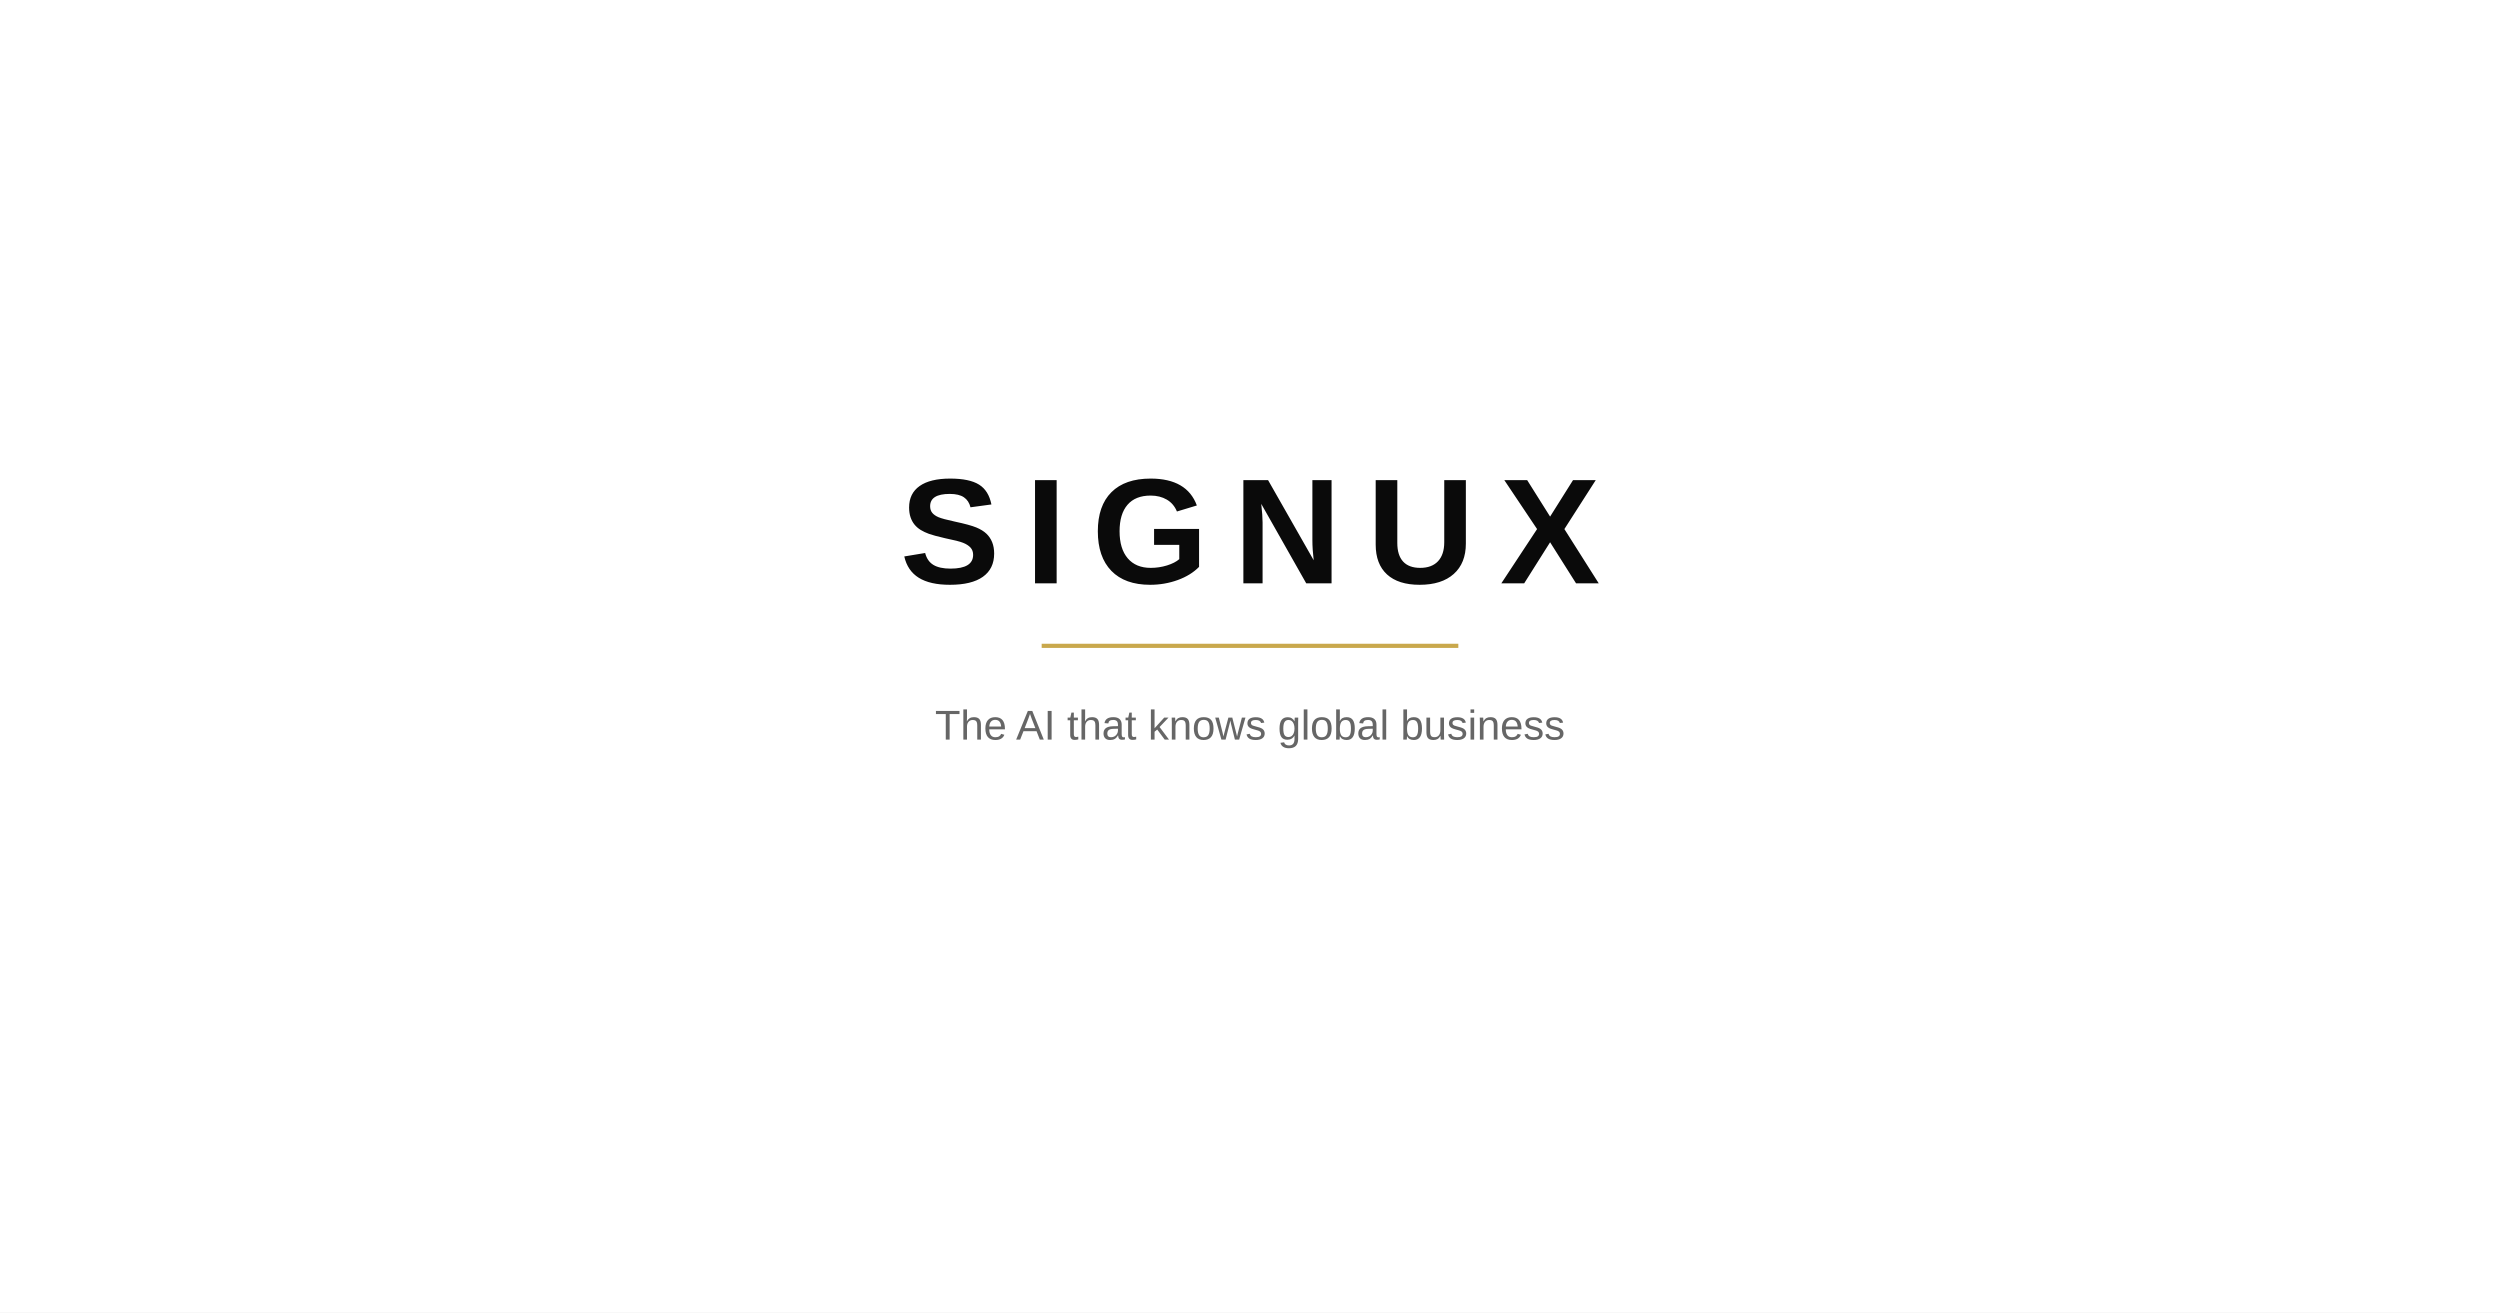
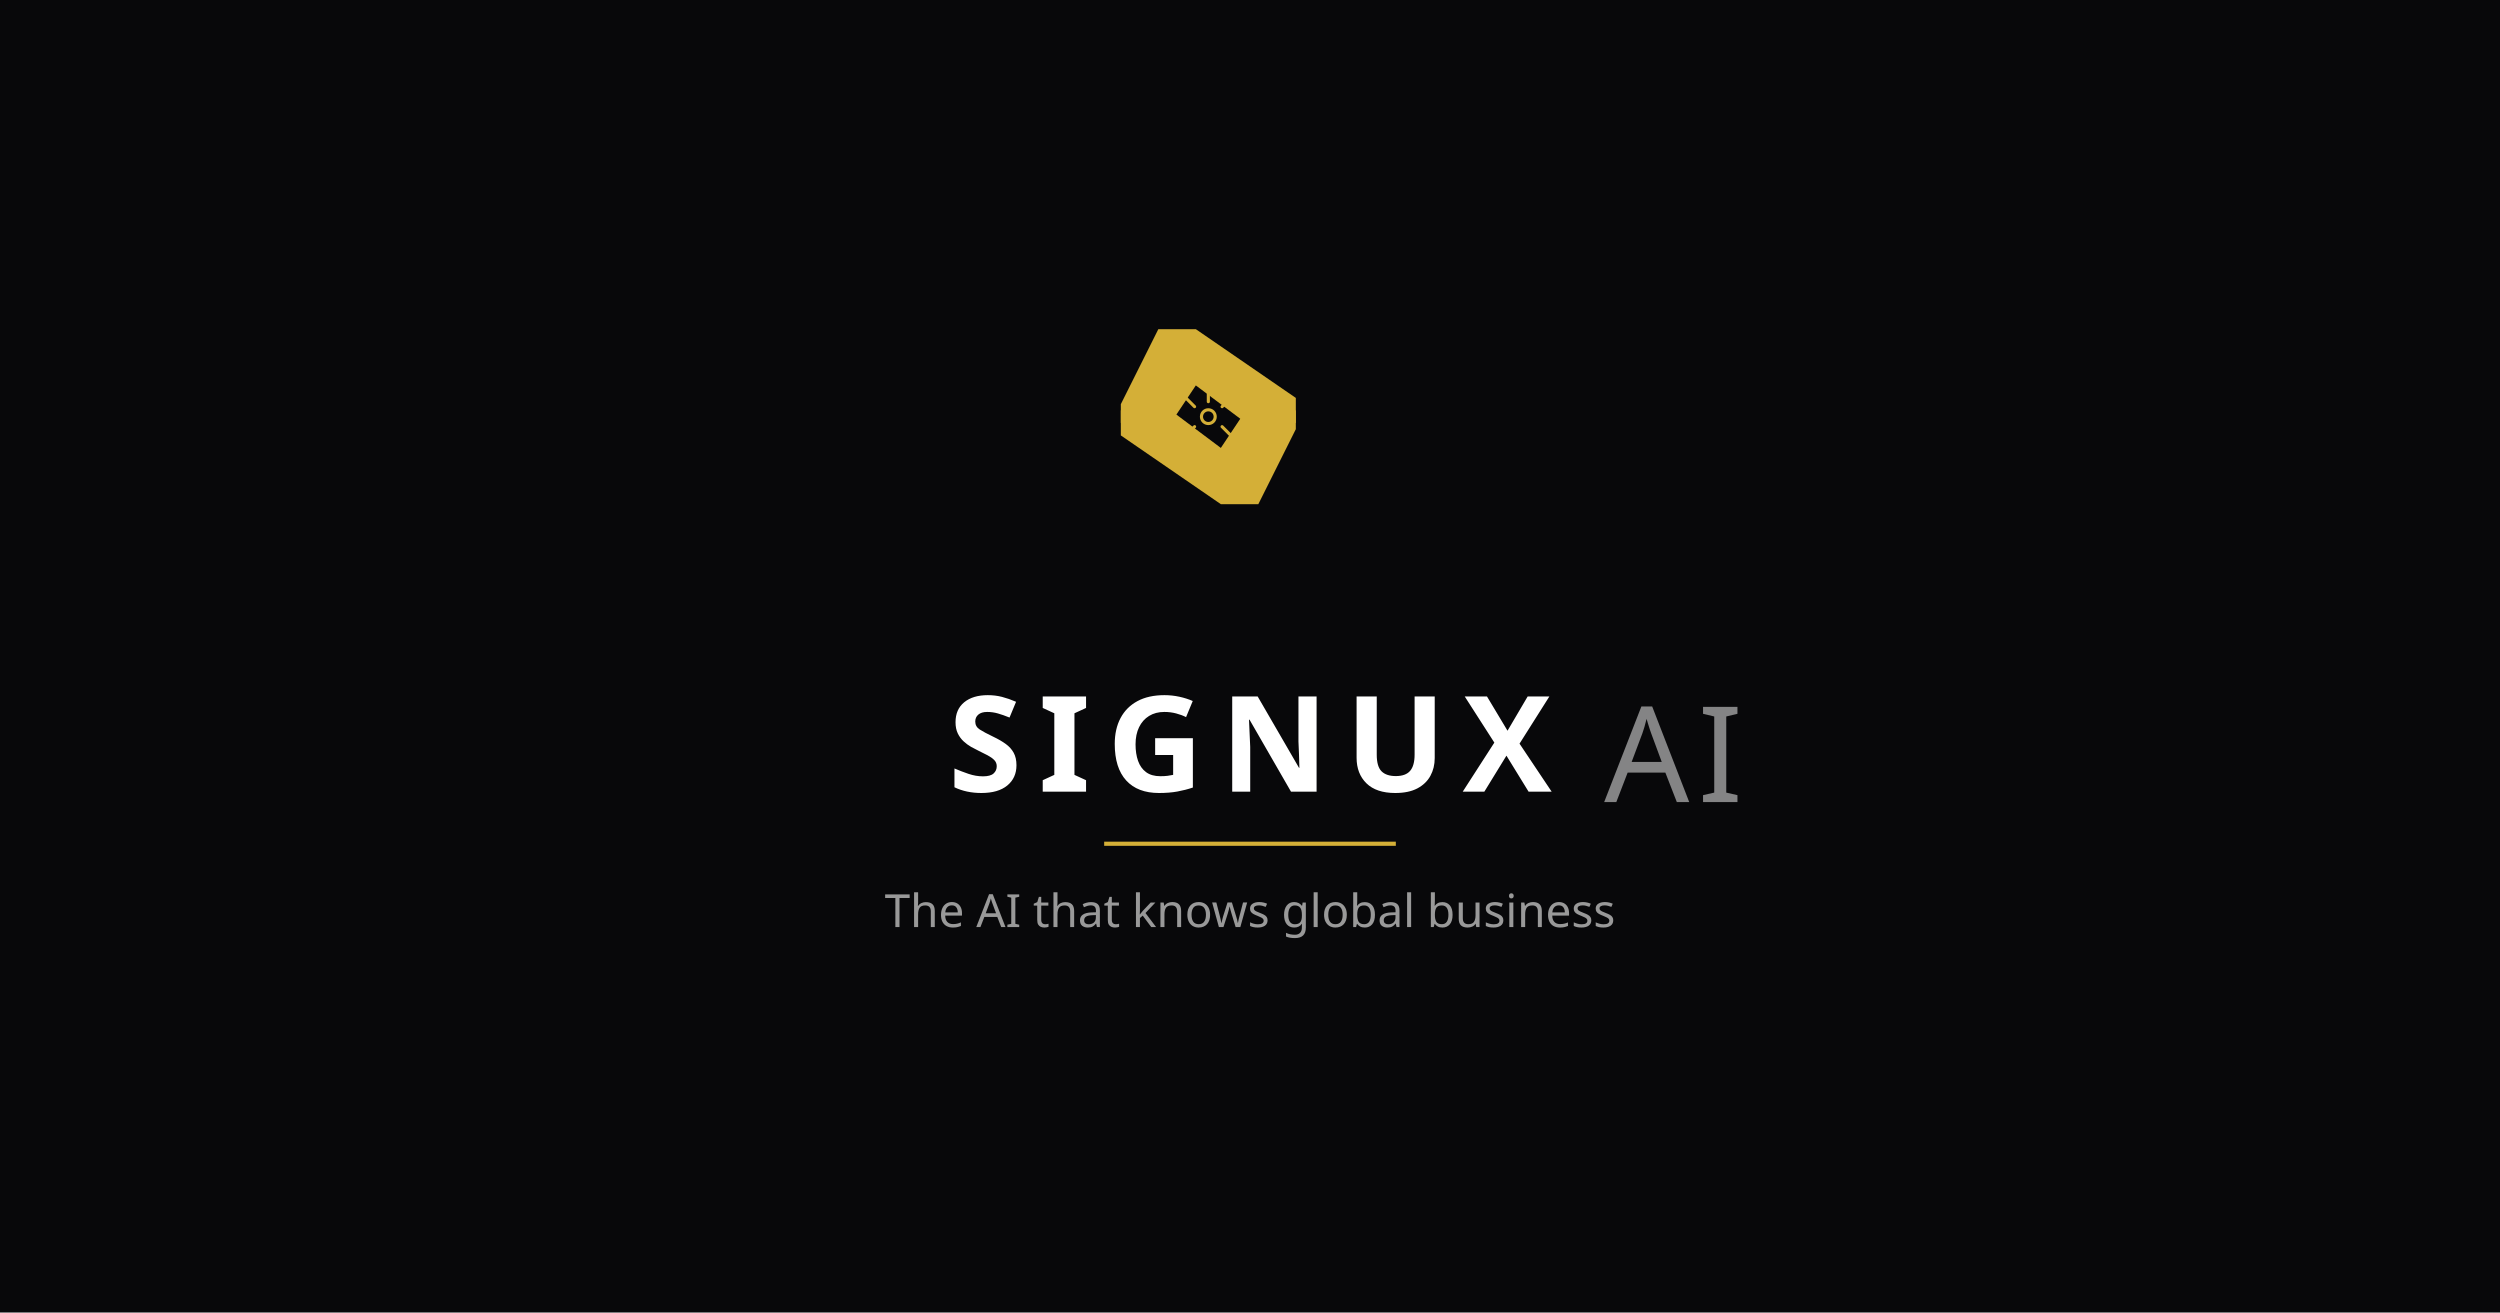
<svg xmlns="http://www.w3.org/2000/svg" viewBox="0 0 1200 630" width="1200" height="630">
-   <rect width="1200" height="630" fill="#FFFFFF" />
-   <text x="600" y="280" text-anchor="middle" font-family="system-ui, -apple-system, Helvetica Neue, Arial, sans-serif" font-size="72" font-weight="600" letter-spacing="12" fill="#0A0A0A">SIGNUX</text>
-   <line x1="500" y1="310" x2="700" y2="310" stroke="#C9A84C" stroke-width="2" />
-   <text x="600" y="355" text-anchor="middle" font-family="system-ui, -apple-system, Helvetica Neue, Arial, sans-serif" font-size="20" font-weight="400" fill="#666666">The AI that knows global business</text>
+   <rect width="1200" height="630" fill="#08080a" />
+   <g transform="translate(520, 140) scale(0.6)">
+     <path d="M30 105 L30 90 L60 30 L90 30 L170 85 L170 105 L130 105 L90 75 L70 105Z" fill="#D4AF37" />
+     <path d="M170 95 L170 110 L140 170 L110 170 L30 115 L30 95 L70 95 L110 125 L130 95Z" fill="#D4AF37" />
+     <circle cx="100" cy="100" r="5.5" fill="none" stroke="#D4AF37" stroke-width="2.5" />
+     <line x1="100" y1="88" x2="100" y2="78" stroke="#D4AF37" stroke-width="2.5" stroke-linecap="round" />
+     <line x1="111" y1="92" x2="118" y2="85" stroke="#D4AF37" stroke-width="2.5" stroke-linecap="round" />
+     <line x1="89" y1="92" x2="82" y2="85" stroke="#D4AF37" stroke-width="2.5" stroke-linecap="round" />
+     <line x1="111" y1="108" x2="118" y2="115" stroke="#D4AF37" stroke-width="2.5" stroke-linecap="round" />
+     <line x1="89" y1="108" x2="82" y2="115" stroke="#D4AF37" stroke-width="2.5" stroke-linecap="round" />
+   </g>
+   <text x="600" y="380" text-anchor="middle" font-family="Rajdhani, system-ui, sans-serif" font-size="64" font-weight="700" letter-spacing="8" fill="#ffffff">SIGNUX</text>
+   <text x="600" y="385" text-anchor="start" dx="170" font-family="Rajdhani, system-ui, sans-serif" font-size="64" font-weight="300" letter-spacing="4" fill="#ffffff" opacity="0.5">AI</text>
+   <line x1="530" y1="405" x2="670" y2="405" stroke="#D4AF37" stroke-width="2" />
+   <text x="600" y="445" text-anchor="middle" font-family="Rajdhani, system-ui, sans-serif" font-size="22" font-weight="400" fill="#999999">The AI that knows global business</text>
</svg>
